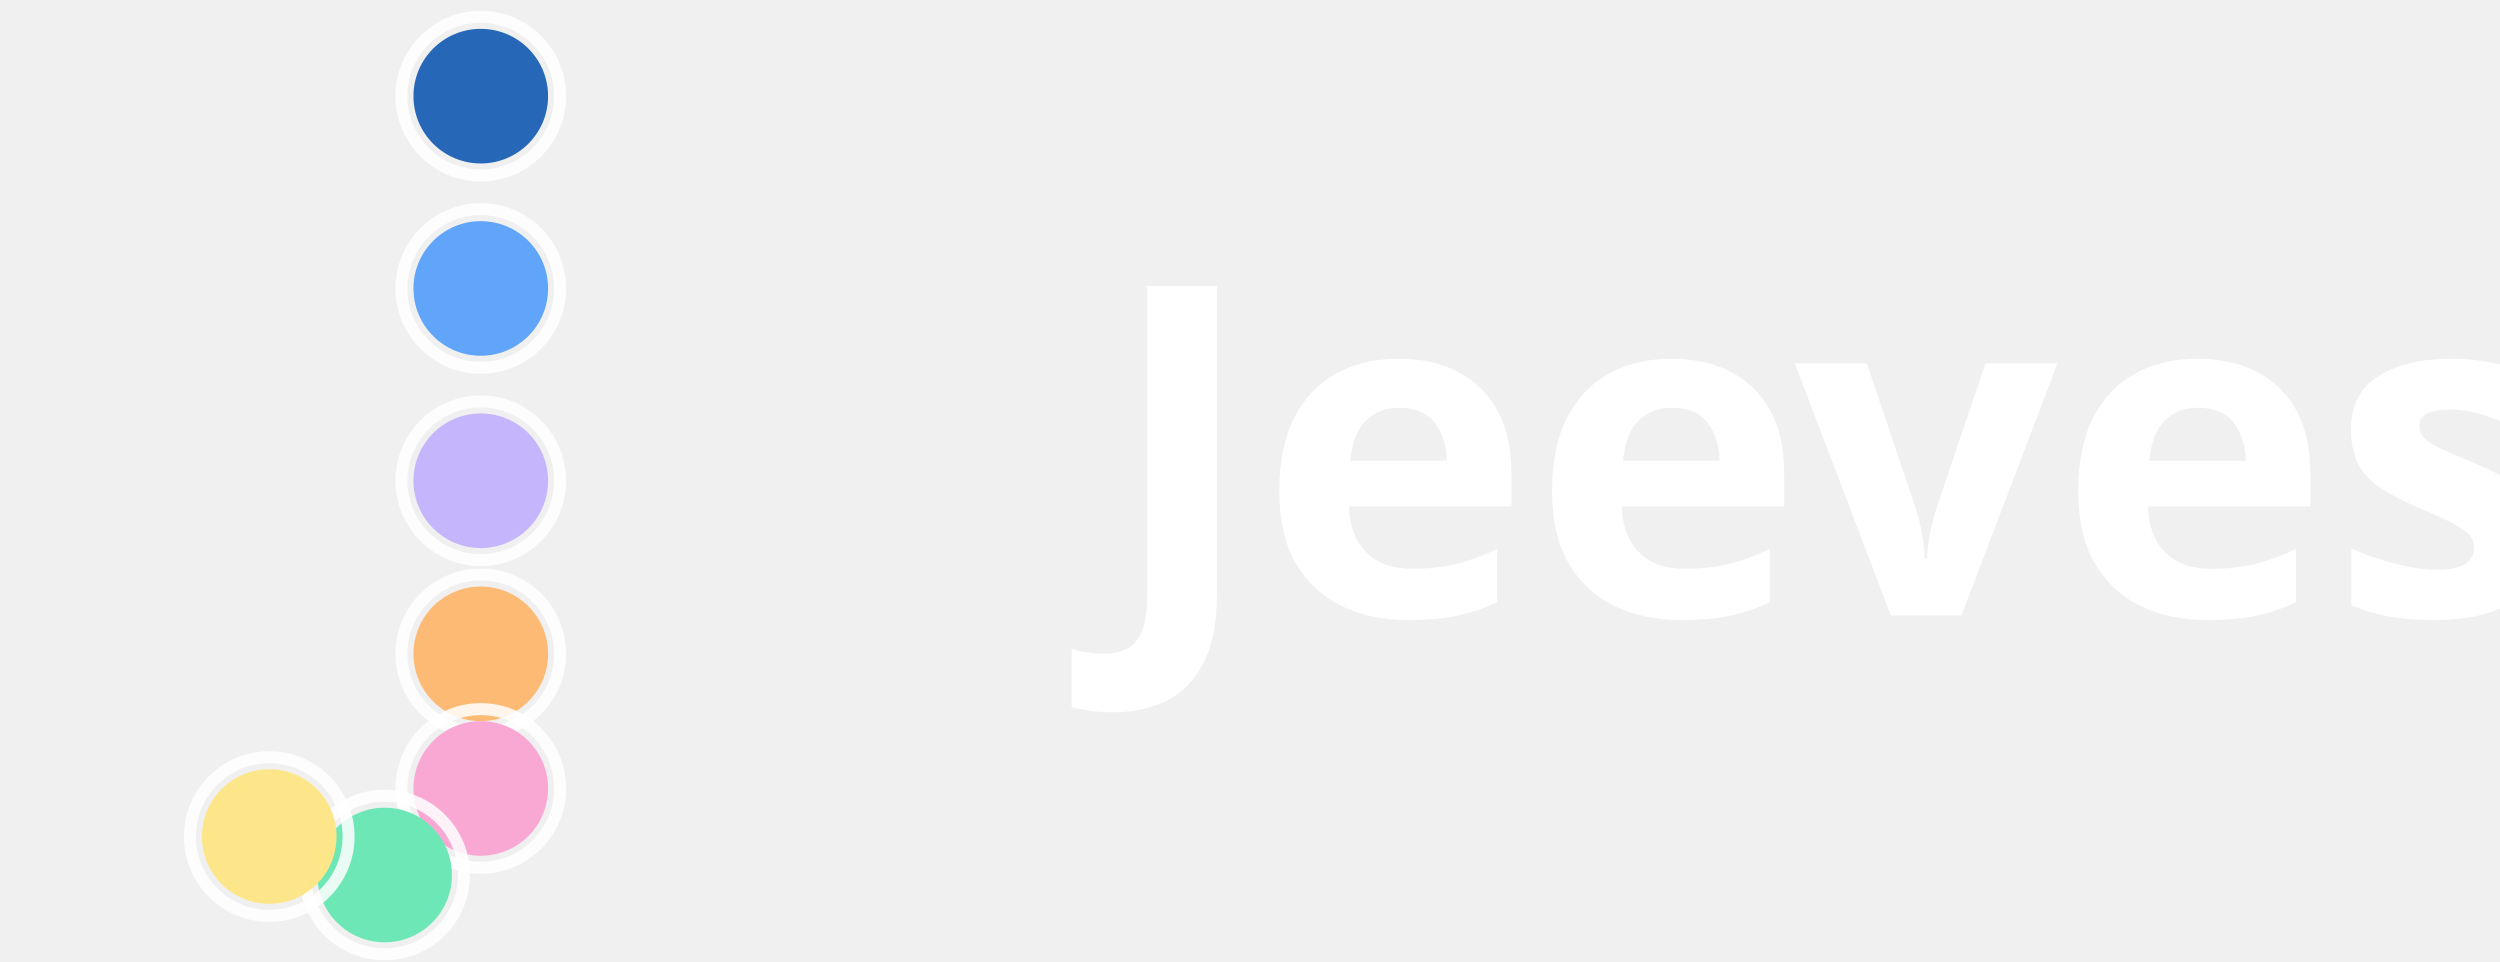
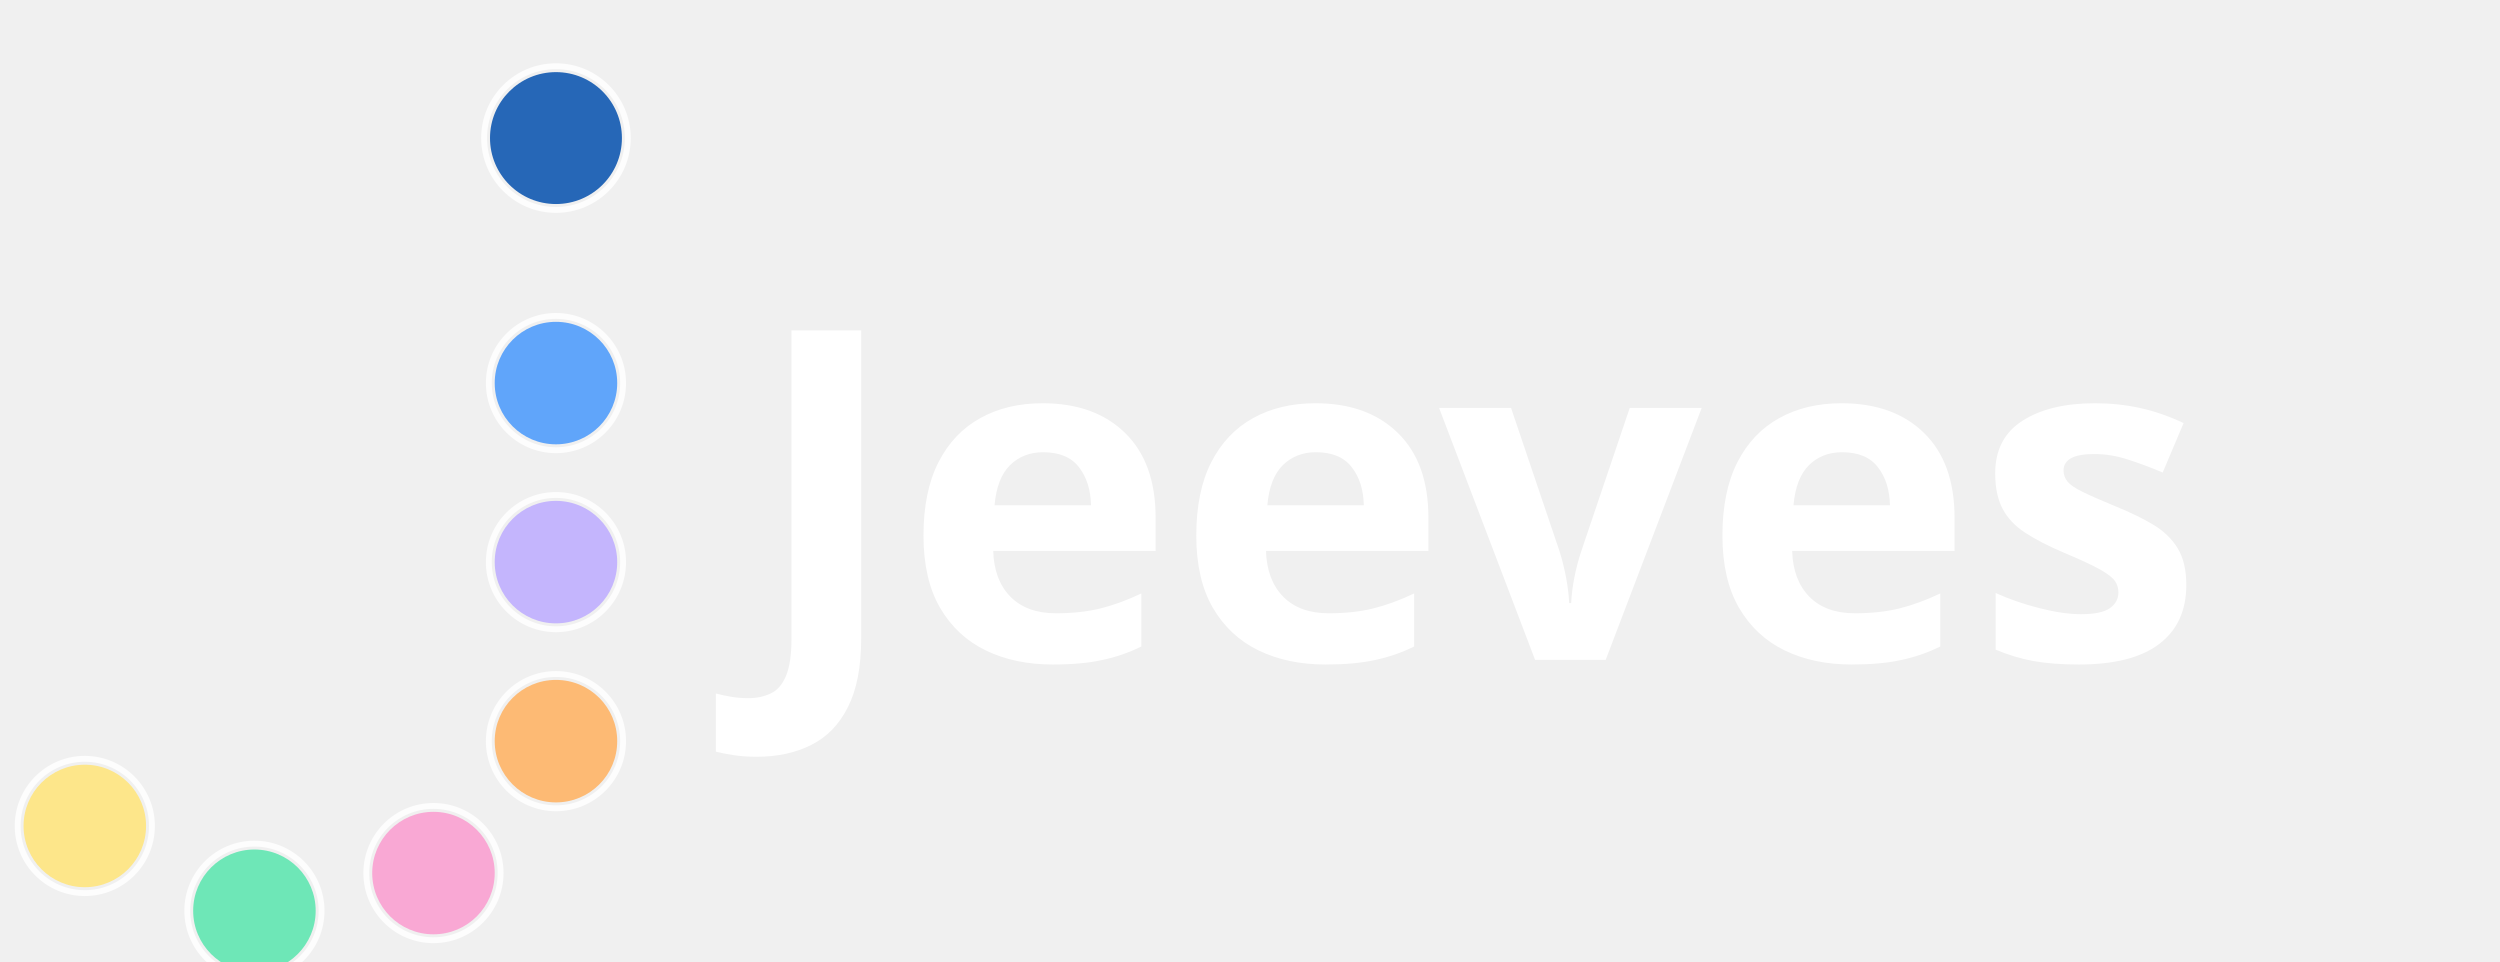
<svg xmlns="http://www.w3.org/2000/svg" viewBox="0 0 260 100" width="260" height="100">
-   <circle cx="50" cy="10" r="8.25" fill="none" stroke="rgba(255,255,255,0.85)" stroke-width="1.25" />
-   <circle cx="50" cy="10" r="7" fill="#2667B7" />
-   <circle cx="50" cy="30" r="8.25" fill="none" stroke="rgba(255,255,255,0.85)" stroke-width="1.25" />
-   <circle cx="50" cy="30" r="7" fill="#60A5FA" />
-   <circle cx="50" cy="50" r="8.25" fill="none" stroke="rgba(255,255,255,0.85)" stroke-width="1.25" />
-   <circle cx="50" cy="50" r="7" fill="#C4B5FD" />
-   <circle cx="50" cy="68" r="8.25" fill="none" stroke="rgba(255,255,255,0.85)" stroke-width="1.25" />
-   <circle cx="50" cy="68" r="7" fill="#FDBA74" />
-   <circle cx="50" cy="82" r="8.25" fill="none" stroke="rgba(255,255,255,0.85)" stroke-width="1.25" />
-   <circle cx="50" cy="82" r="7" fill="#F9A8D4" />
-   <circle cx="40" cy="91" r="8.25" fill="none" stroke="rgba(255,255,255,0.85)" stroke-width="1.25" />
-   <circle cx="40" cy="91" r="7" fill="#6EE7B7" />
-   <circle cx="28" cy="87" r="8.25" fill="none" stroke="rgba(255,255,255,0.85)" stroke-width="1.25" />
-   <circle cx="28" cy="87" r="7" fill="#FDE68A" />
-   <text x="115" y="64" font-family="Manrope, sans-serif" font-weight="700" font-size="48" fill="#FFFFFF" dominant-baseline="auto">Jeeves</text>
+   <g transform="translate(-24.5,-7.2) scale(0.49)">
+     <circle cx="168" cy="44" r="15.25" fill="none" stroke="rgba(255,255,255,0.85)" stroke-width="1.25" />
+     <circle cx="168" cy="44" r="14" fill="#2667B7" />
+     <circle cx="168" cy="96" r="14.25" fill="none" stroke="rgba(255,255,255,0.85)" stroke-width="1.25" />
+     <circle cx="168" cy="96" r="13" fill="#60A5FA" />
+     <circle cx="168" cy="134" r="14.25" fill="none" stroke="rgba(255,255,255,0.85)" stroke-width="1.25" />
+     <circle cx="168" cy="134" r="13" fill="#C4B5FD" />
+     <circle cx="168" cy="172" r="14.25" fill="none" stroke="rgba(255,255,255,0.85)" stroke-width="1.25" />
+     <circle cx="168" cy="172" r="13" fill="#FDBA74" />
+     <circle cx="142" cy="200" r="14.25" fill="none" stroke="rgba(255,255,255,0.85)" stroke-width="1.25" />
+     <circle cx="142" cy="200" r="13" fill="#F9A8D4" />
+     <circle cx="104" cy="208" r="14.25" fill="none" stroke="rgba(255,255,255,0.85)" stroke-width="1.25" />
+     <circle cx="104" cy="208" r="13" fill="#6EE7B7" />
+     <circle cx="68" cy="190" r="14.25" fill="none" stroke="rgba(255,255,255,0.85)" stroke-width="1.25" />
+     <circle cx="68" cy="190" r="13" fill="#FDE68A" />
+   </g>
+   <text x="78" y="50" font-family="Manrope, sans-serif" font-weight="700" font-size="48" fill="#FFFFFF" dominant-baseline="central">Jeeves</text>
</svg>
